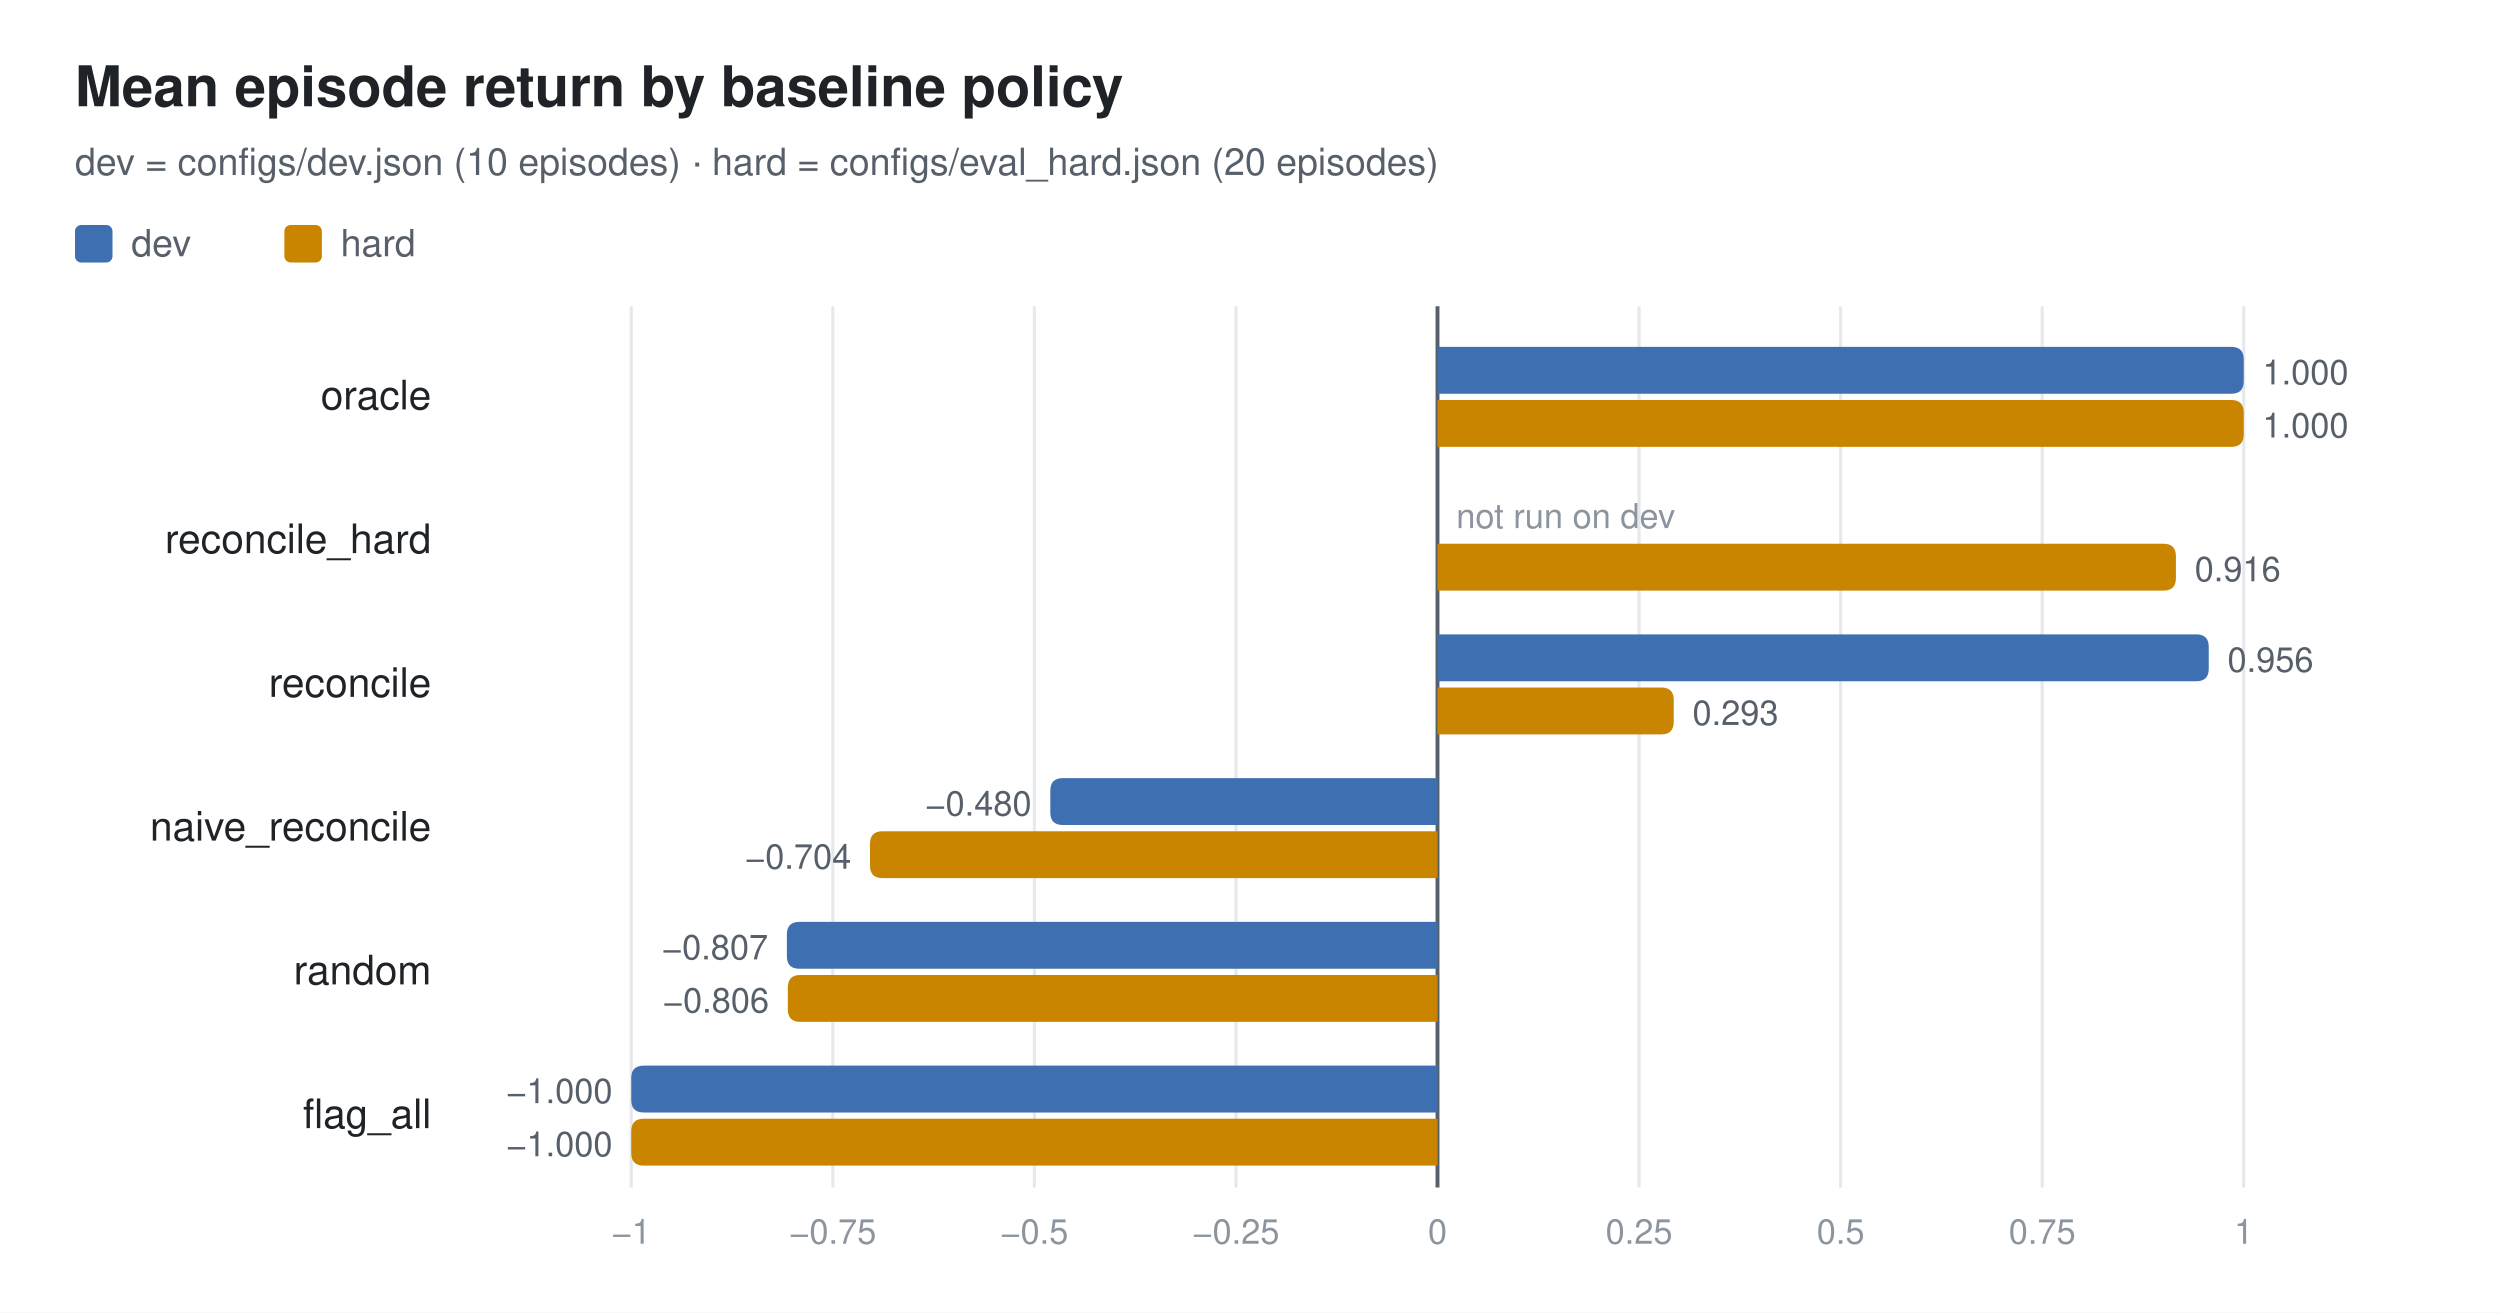
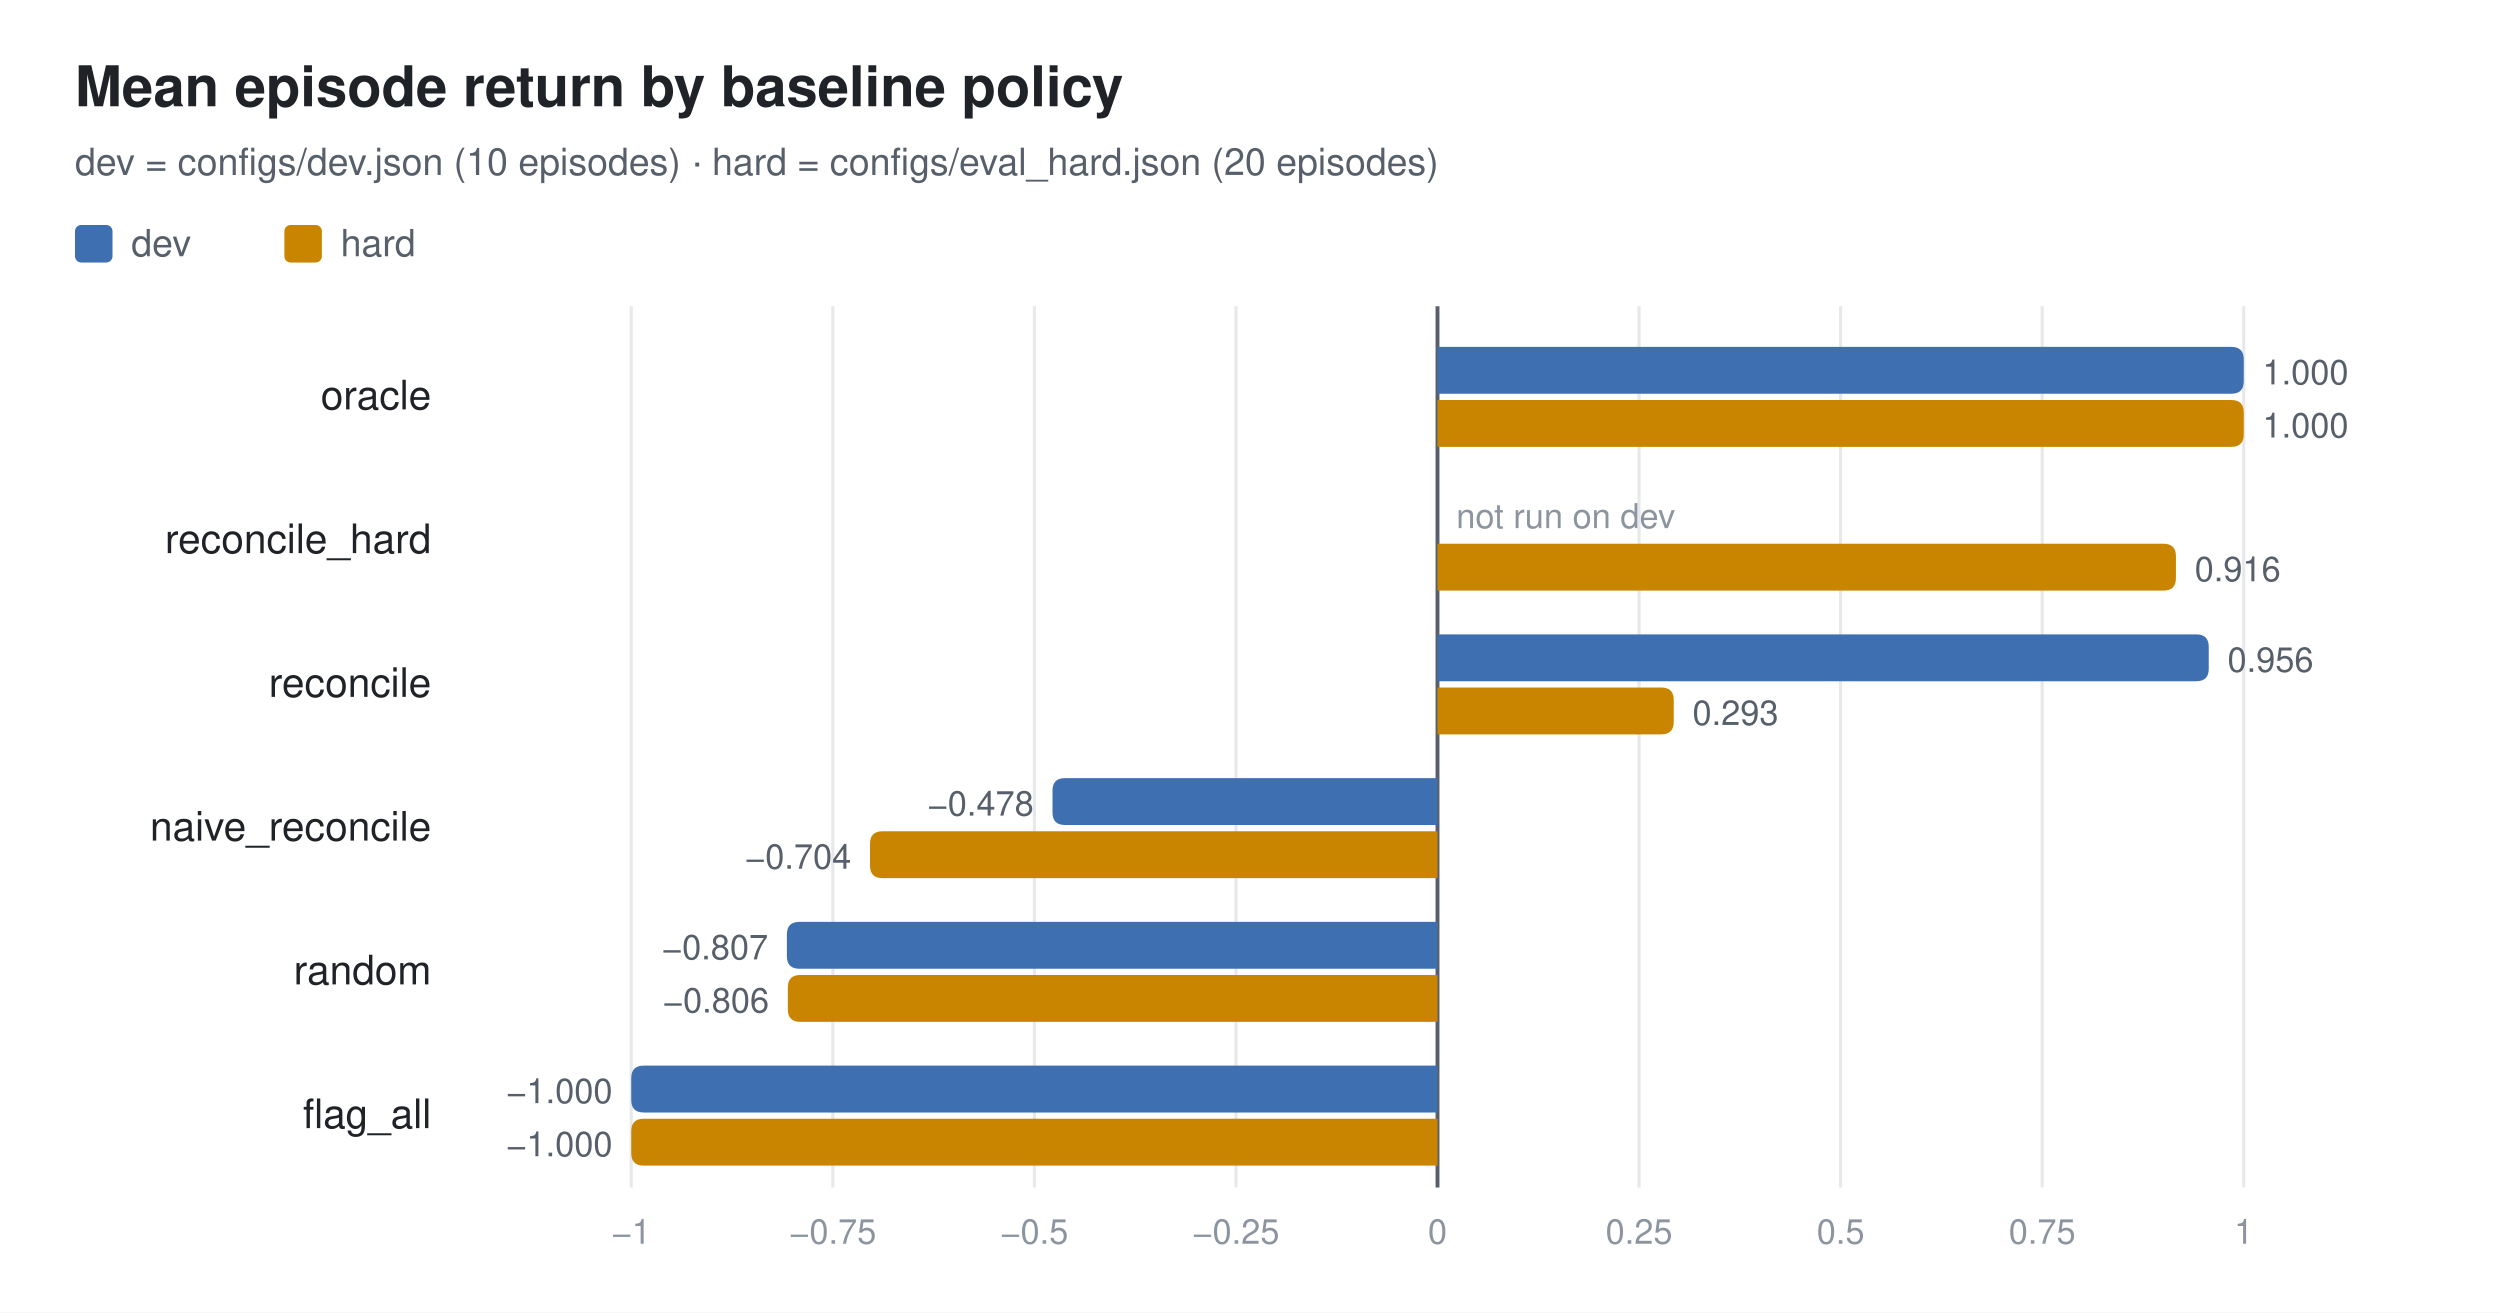
<svg xmlns="http://www.w3.org/2000/svg" width="800" height="420" viewBox="0 0 800 420" font-family="-apple-system, BlinkMacSystemFont, 'Segoe UI', Helvetica, Arial, sans-serif" role="img" aria-labelledby="t">
  <rect width="800" height="420" fill="#ffffff" />
  <text x="24.0" y="34.0" font-size="18" fill="#1f2328" text-anchor="start" font-weight="600">Mean episode return by baseline policy</text>
  <text x="24.0" y="56.0" font-size="12" fill="#57606a" text-anchor="start">dev = configs/dev.json (10 episodes) · hard = configs/eval_hard.json (20 episodes)</text>
  <rect x="24" y="72" width="12" height="12" rx="2" fill="#3e6fb0" />
  <text x="42.0" y="82.0" font-size="12" fill="#57606a" text-anchor="start">dev</text>
  <rect x="91" y="72" width="12" height="12" rx="2" fill="#c98500" />
  <text x="109.0" y="82.0" font-size="12" fill="#57606a" text-anchor="start">hard</text>
  <line x1="202.0" y1="98" x2="202.0" y2="380" stroke="#e6e8eb" stroke-width="1" />
  <text x="202.0" y="398.0" font-size="11" fill="#8c959f" text-anchor="middle">−1</text>
  <line x1="266.5" y1="98" x2="266.5" y2="380" stroke="#e6e8eb" stroke-width="1" />
  <text x="266.5" y="398.0" font-size="11" fill="#8c959f" text-anchor="middle">−0.75</text>
  <line x1="331.0" y1="98" x2="331.0" y2="380" stroke="#e6e8eb" stroke-width="1" />
  <text x="331.0" y="398.0" font-size="11" fill="#8c959f" text-anchor="middle">−0.5</text>
  <line x1="395.5" y1="98" x2="395.5" y2="380" stroke="#e6e8eb" stroke-width="1" />
  <text x="395.5" y="398.0" font-size="11" fill="#8c959f" text-anchor="middle">−0.25</text>
  <line x1="460.0" y1="98" x2="460.0" y2="380" stroke="#57606a" stroke-width="1.25" />
  <text x="460.0" y="398.0" font-size="11" fill="#8c959f" text-anchor="middle">0</text>
  <line x1="524.5" y1="98" x2="524.5" y2="380" stroke="#e6e8eb" stroke-width="1" />
  <text x="524.5" y="398.0" font-size="11" fill="#8c959f" text-anchor="middle">0.25</text>
  <line x1="589.0" y1="98" x2="589.0" y2="380" stroke="#e6e8eb" stroke-width="1" />
  <text x="589.0" y="398.0" font-size="11" fill="#8c959f" text-anchor="middle">0.5</text>
  <line x1="653.5" y1="98" x2="653.5" y2="380" stroke="#e6e8eb" stroke-width="1" />
  <text x="653.5" y="398.0" font-size="11" fill="#8c959f" text-anchor="middle">0.75</text>
  <line x1="718.0" y1="98" x2="718.0" y2="380" stroke="#e6e8eb" stroke-width="1" />
  <text x="718.0" y="398.0" font-size="11" fill="#8c959f" text-anchor="middle">1</text>
  <text x="138.0" y="131.0" font-size="13" fill="#1f2328" text-anchor="end">oracle</text>
  <path class="bar" data-split="dev" data-policy="oracle" d="M460.0,111.0H714.0Q718.0,111.0 718.0,115.0V122.0Q718.0,126.0 714.0,126.0H460.0Z" fill="#3e6fb0" />
  <text x="724.0" y="123.0" font-size="11" fill="#57606a" text-anchor="start">1.000</text>
  <path class="bar" data-split="hard" data-policy="oracle" d="M460.0,128.0H714.0Q718.0,128.0 718.0,132.0V139.0Q718.0,143.0 714.0,143.0H460.0Z" fill="#c98500" />
  <text x="724.0" y="140.0" font-size="11" fill="#57606a" text-anchor="start">1.000</text>
  <text x="138.0" y="177.0" font-size="13" fill="#1f2328" text-anchor="end">reconcile_hard</text>
  <text x="466.0" y="169.0" font-size="11" fill="#8c959f" text-anchor="start">not run on dev</text>
  <path class="bar" data-split="hard" data-policy="reconcile_hard" d="M460.0,174.0H692.3Q696.3,174.0 696.3,178.0V185.0Q696.3,189.0 692.3,189.0H460.0Z" fill="#c98500" />
  <text x="702.3" y="186.0" font-size="11" fill="#57606a" text-anchor="start">0.916</text>
  <text x="138.0" y="223.0" font-size="13" fill="#1f2328" text-anchor="end">reconcile</text>
  <path class="bar" data-split="dev" data-policy="reconcile" d="M460.0,203.0H702.8Q706.8,203.0 706.8,207.0V214.0Q706.8,218.0 702.8,218.0H460.0Z" fill="#3e6fb0" />
  <text x="712.8" y="215.0" font-size="11" fill="#57606a" text-anchor="start">0.956</text>
  <path class="bar" data-split="hard" data-policy="reconcile" d="M460.0,220.0H531.6Q535.6,220.0 535.6,224.0V231.0Q535.6,235.0 531.6,235.0H460.0Z" fill="#c98500" />
  <text x="541.6" y="232.0" font-size="11" fill="#57606a" text-anchor="start">0.293</text>
  <text x="138.0" y="269.0" font-size="13" fill="#1f2328" text-anchor="end">naive_reconcile</text>
-   <path class="bar" data-split="dev" data-policy="naive_reconcile" d="M460.0,249.0H340.1Q336.1,249.0 336.1,253.0V260.0Q336.1,264.0 340.1,264.0H460.0Z" fill="#3e6fb0" />
-   <text x="330.1" y="261.0" font-size="11" fill="#57606a" text-anchor="end">−0.480</text>
+   <path class="bar" data-split="dev" data-policy="naive_reconcile" d="M460.0,249.0H340.8Q336.8,249.0 336.8,253.0V260.0Q336.8,264.0 340.8,264.0H460.0Z" fill="#3e6fb0" />
+   <text x="330.8" y="261.0" font-size="11" fill="#57606a" text-anchor="end">−0.478</text>
  <path class="bar" data-split="hard" data-policy="naive_reconcile" d="M460.0,266.0H282.4Q278.4,266.0 278.4,270.0V277.0Q278.4,281.0 282.4,281.0H460.0Z" fill="#c98500" />
  <text x="272.4" y="278.0" font-size="11" fill="#57606a" text-anchor="end">−0.704</text>
  <text x="138.0" y="315.0" font-size="13" fill="#1f2328" text-anchor="end">random</text>
  <path class="bar" data-split="dev" data-policy="random" d="M460.0,295.0H255.8Q251.8,295.0 251.8,299.0V306.0Q251.8,310.0 255.8,310.0H460.0Z" fill="#3e6fb0" />
  <text x="245.8" y="307.0" font-size="11" fill="#57606a" text-anchor="end">−0.807</text>
  <path class="bar" data-split="hard" data-policy="random" d="M460.0,312.0H256.1Q252.1,312.0 252.1,316.0V323.0Q252.1,327.0 256.1,327.0H460.0Z" fill="#c98500" />
  <text x="246.1" y="324.0" font-size="11" fill="#57606a" text-anchor="end">−0.806</text>
  <text x="138.0" y="361.0" font-size="13" fill="#1f2328" text-anchor="end">flag_all</text>
  <path class="bar" data-split="dev" data-policy="flag_all" d="M460.0,341.0H206.0Q202.0,341.0 202.0,345.0V352.0Q202.0,356.0 206.0,356.0H460.0Z" fill="#3e6fb0" />
  <text x="196.0" y="353.0" font-size="11" fill="#57606a" text-anchor="end">−1.000</text>
  <path class="bar" data-split="hard" data-policy="flag_all" d="M460.0,358.0H206.0Q202.0,358.0 202.0,362.0V369.0Q202.0,373.0 206.0,373.0H460.0Z" fill="#c98500" />
  <text x="196.0" y="370.0" font-size="11" fill="#57606a" text-anchor="end">−1.000</text>
</svg>
